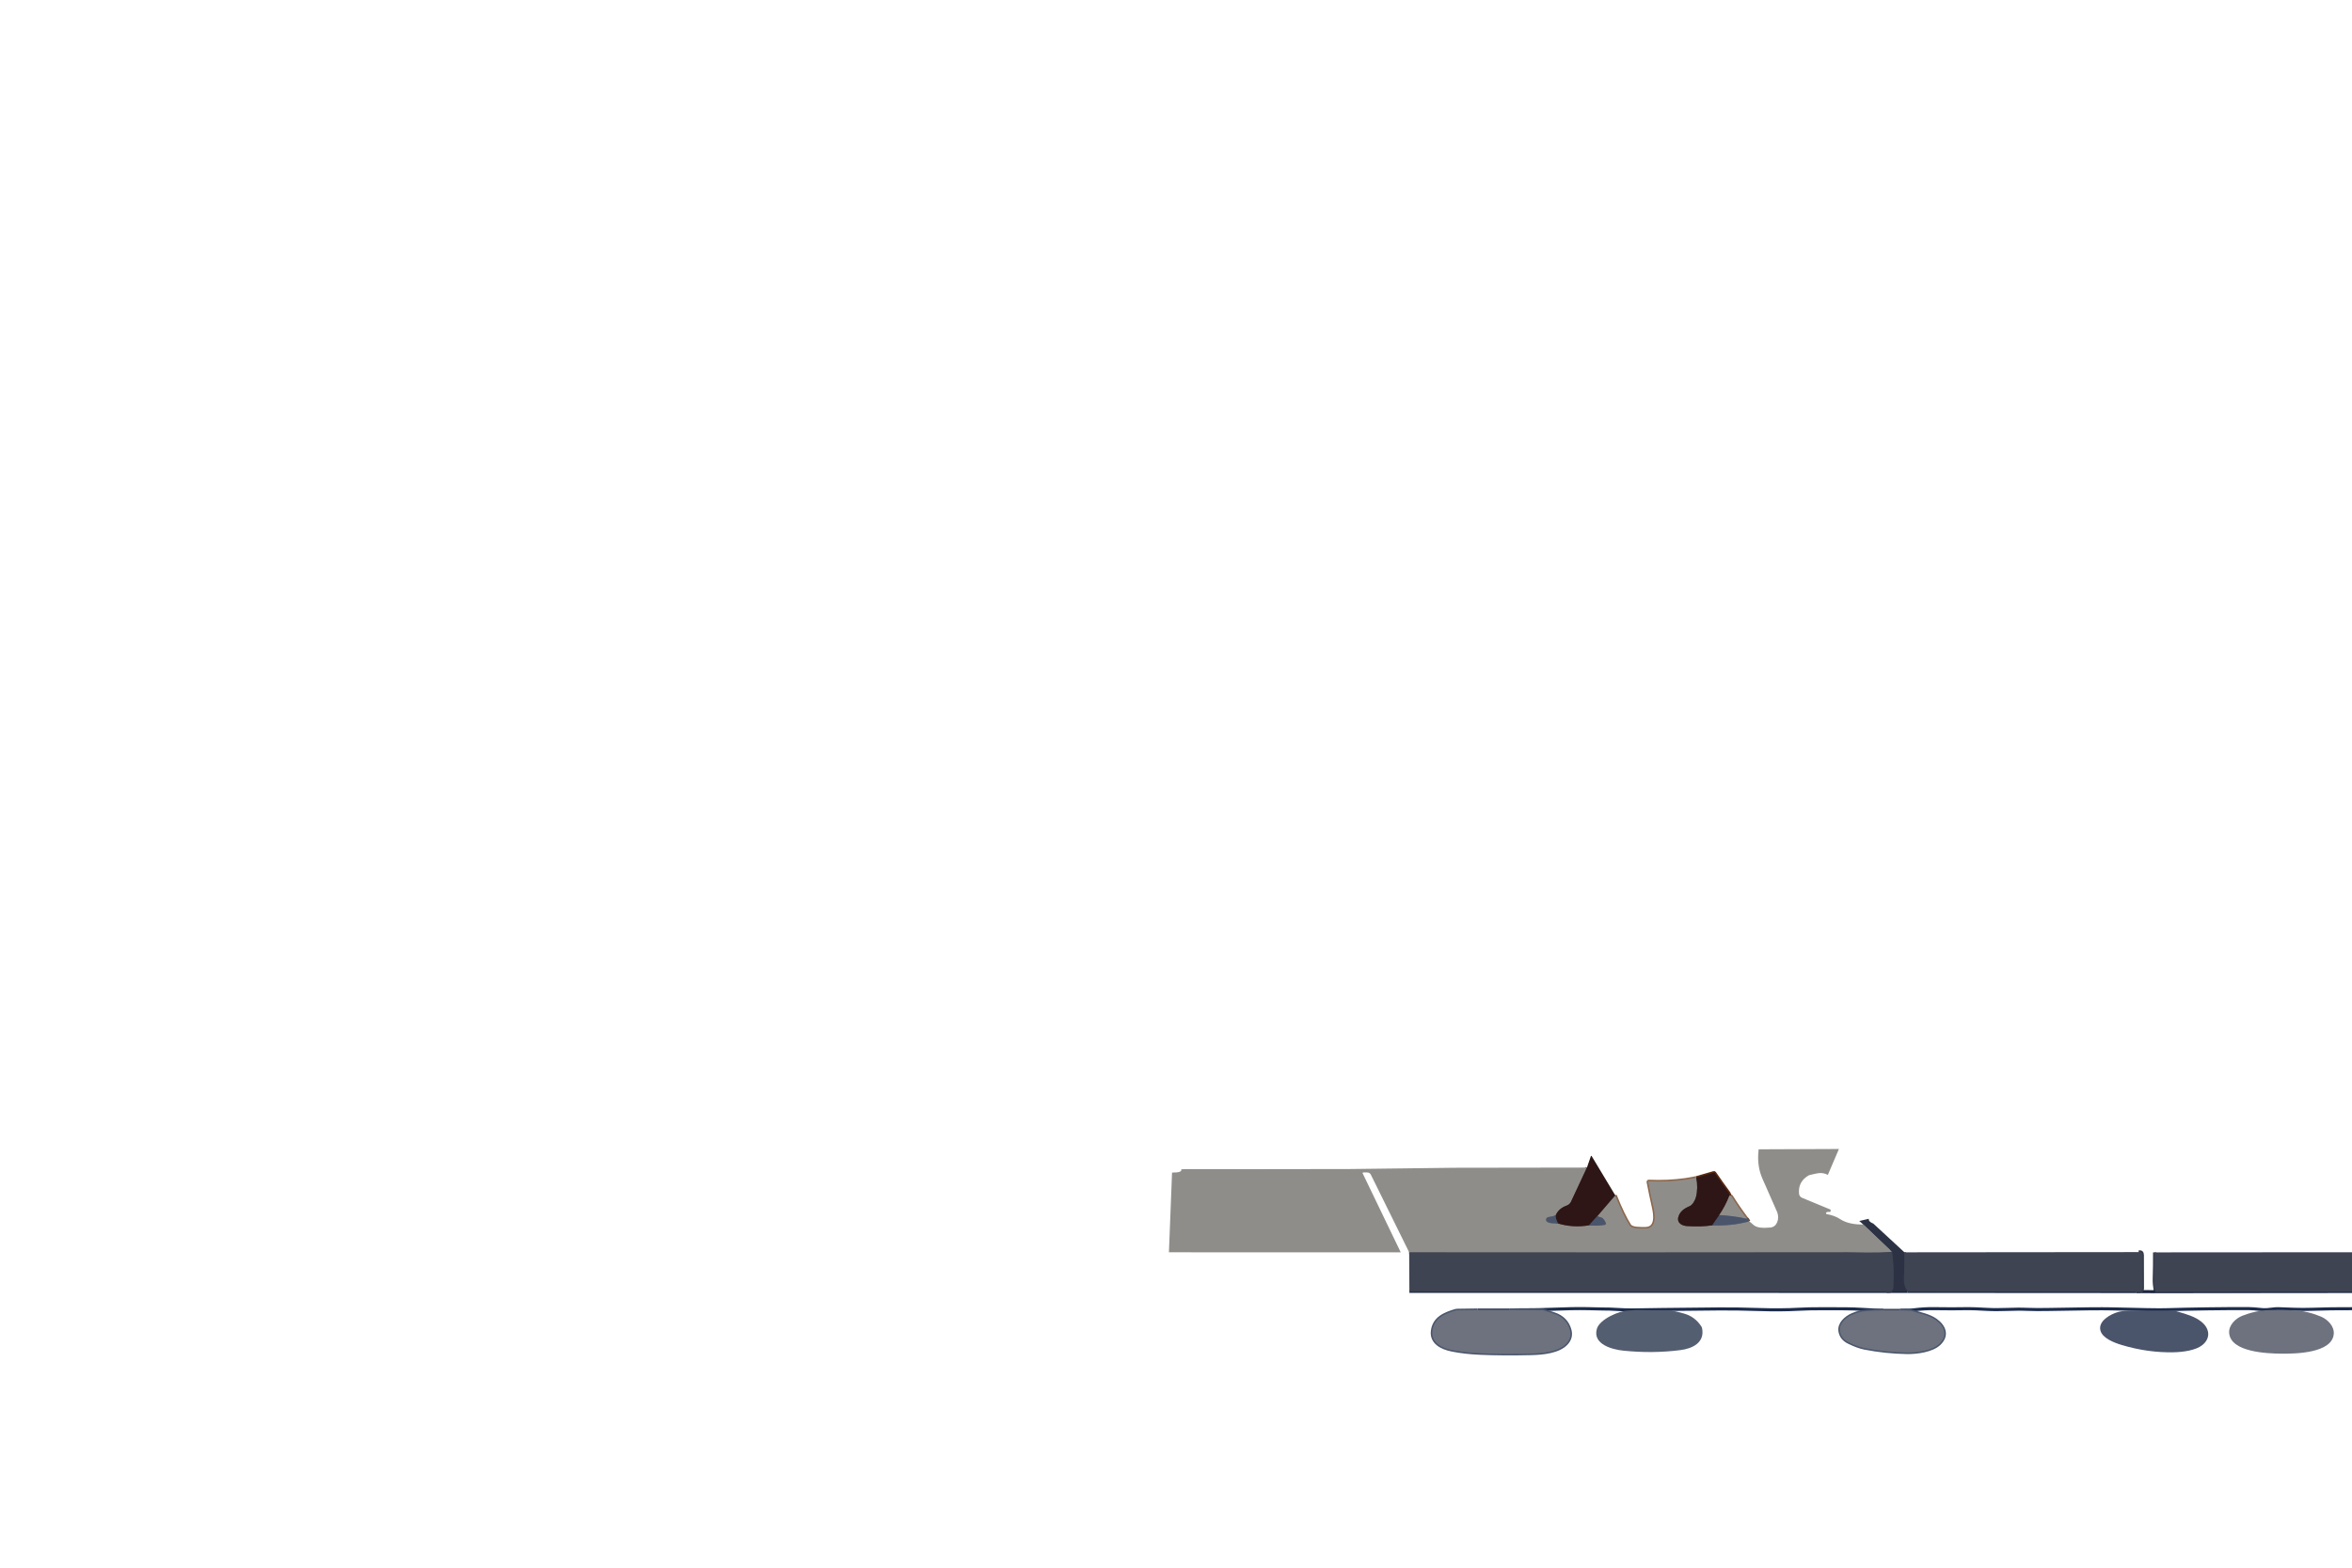
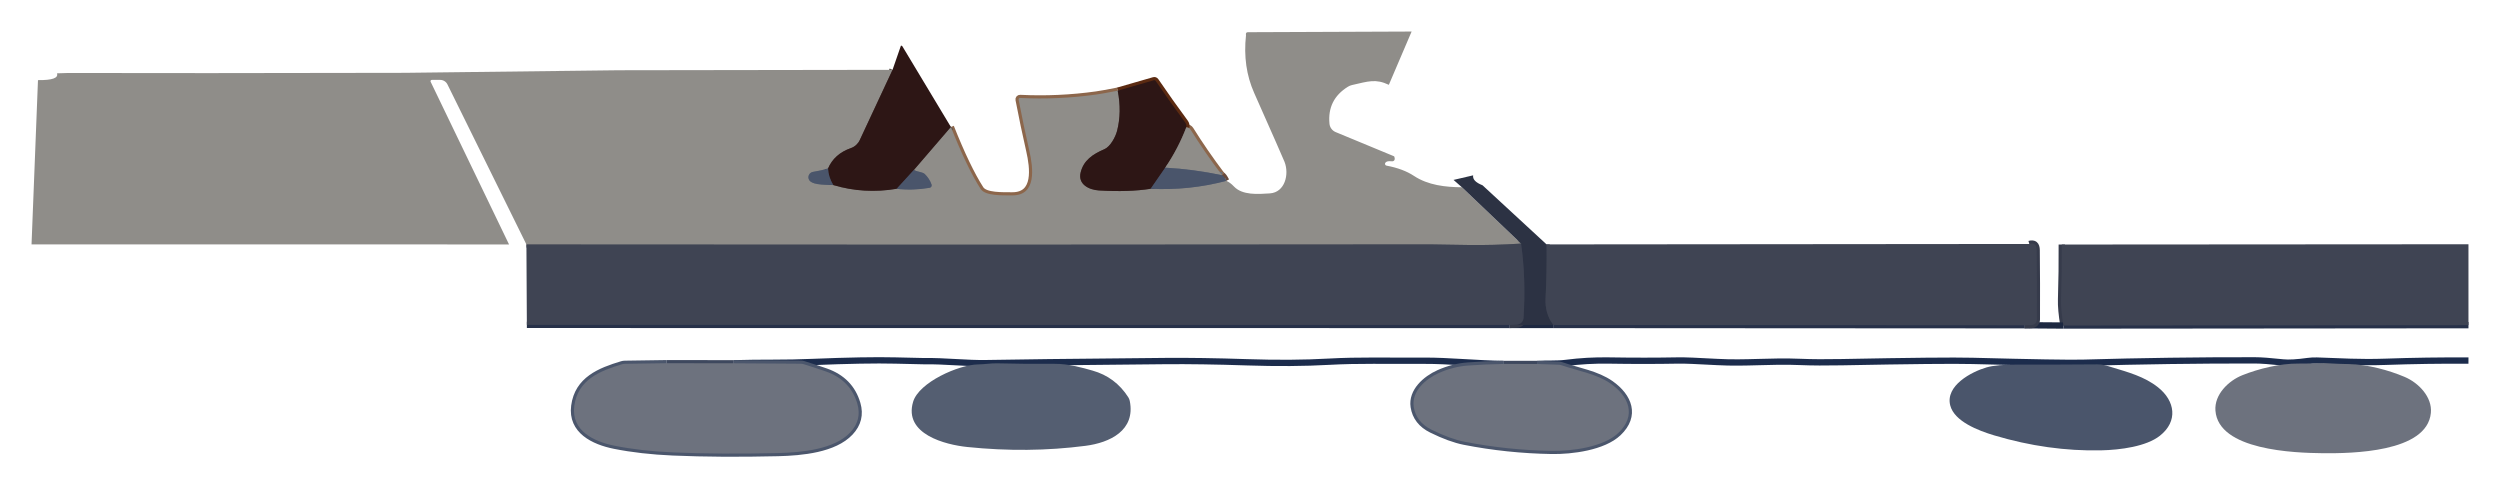
- <svg xmlns="http://www.w3.org/2000/svg" version="1.1" viewBox="0.00 0.00 1536.00 1024.00" preserveAspectRatio="none">
+ <svg xmlns="http://www.w3.org/2000/svg" version="1.1" viewBox="753.38 740.51 792.62 154.08" preserveAspectRatio="none">
  <g stroke-width="2.00" fill="none" stroke-linecap="butt">
    <path stroke="#694a3c" vector-effect="non-scaling-stroke" d="   M 1142.16 797.85   Q 1141.21 796.05 1140.81 796.06" />
    <path stroke="#8c664b" vector-effect="non-scaling-stroke" d="   M 1140.81 796.06   Q 1135.17 788.56 1130.86 781.63   Q 1130.40 780.88 1129.48 780.91" />
    <path stroke="#5b2a11" vector-effect="non-scaling-stroke" d="   M 1129.48 780.91   Q 1129.64 780.01 1129.16 779.36   Q 1124.31 772.80 1119.78 766.15   A 0.51 0.51 0.0 0 0 1119.21 765.95   L 1107.75 769.26" />
    <path stroke="#8c664b" vector-effect="non-scaling-stroke" d="   M 1107.75 769.26   Q 1102.87 770.22 1100.99 770.48   Q 1088.91 772.17 1076.79 771.57   A 0.44 0.44 0.0 0 0 1076.33 772.10   Q 1077.91 780.34 1079.72 788.26   C 1080.96 793.71 1082.15 802.53 1074.28 802.46   C 1071.38 802.43 1065.76 802.70 1064.29 800.42   Q 1059.97 793.67 1054.85 780.76" />
    <path stroke="#67696e" vector-effect="non-scaling-stroke" d="   M 1235.62 817.74   Q 1226.86 818.30 1218.76 818.18   Q 1206.81 817.99 1206.73 817.99   Q 1063.52 818.18 920.28 818.02" />
    <path stroke="#5e524f" vector-effect="non-scaling-stroke" d="   M 1036.36 762.65   L 1025.96 784.93   A 4.87 4.83 -86.9 0 1 1023.16 787.46   Q 1017.89 789.30 1015.90 793.93" />
    <path stroke="#6d717a" vector-effect="non-scaling-stroke" d="   M 1015.90 793.93   Q 1013.83 794.58 1011.13 795.01   A 1.72 1.71 -21.3 0 0 1009.97 797.65   Q 1010.37 798.27 1011.61 798.65   Q 1013.14 799.13 1017.56 799.18" />
    <path stroke="#5e524f" vector-effect="non-scaling-stroke" d="   M 1017.56 799.18   Q 1027.37 802.11 1037.67 800.36" />
    <path stroke="#6d717a" vector-effect="non-scaling-stroke" d="   M 1037.67 800.36   Q 1042.72 800.97 1048.12 800.05   A 0.78 0.78 0.0 0 0 1048.73 799.03   Q 1048.07 797.14 1046.57 795.68   C 1045.91 795.04 1044.16 794.99 1043.10 794.42" />
    <path stroke="#5e524f" vector-effect="non-scaling-stroke" d="   M 1043.10 794.42   L 1054.85 780.76" />
    <path stroke="#5e524f" vector-effect="non-scaling-stroke" d="   M 1107.75 769.26   Q 1109.08 776.02 1107.55 781.98   C 1107.01 784.05 1105.37 787.02 1103.52 787.81   C 1099.83 789.39 1096.90 791.35 1095.98 795.25   C 1095.11 798.93 1098.60 800.69 1101.78 800.89   Q 1111.30 801.46 1118.19 800.36" />
    <path stroke="#6d717a" vector-effect="non-scaling-stroke" d="   M 1118.19 800.36   Q 1130.44 800.96 1142.16 797.85" />
    <path stroke="#3c3640" vector-effect="non-scaling-stroke" d="   M 1043.10 794.42   L 1037.67 800.36" />
    <path stroke="#3c3640" vector-effect="non-scaling-stroke" d="   M 1017.56 799.18   Q 1016.03 796.66 1015.90 793.93" />
    <path stroke="#363b4b" vector-effect="non-scaling-stroke" d="   M 1407.06 818.04   Q 1407.12 826.46 1406.84 835.44   Q 1406.74 838.63 1407.59 843.72" />
    <path stroke="#1d2841" vector-effect="non-scaling-stroke" d="   M 1407.59 843.72   L 1395.21 843.63" />
    <path stroke="#363b4b" vector-effect="non-scaling-stroke" d="   M 1395.21 843.63   L 1397.44 843.56   A 1.77 1.76 -0.8 0 0 1399.16 841.80   Q 1399.21 830.24 1399.10 819.83   Q 1399.07 817.21 1396.77 817.86" />
    <path stroke="#5e524f" vector-effect="non-scaling-stroke" d="   M 1129.48 780.91   Q 1126.96 787.53 1122.82 793.67" />
    <path stroke="#3c3640" vector-effect="non-scaling-stroke" d="   M 1122.82 793.67   L 1118.19 800.36" />
    <path stroke="#6d717a" vector-effect="non-scaling-stroke" d="   M 1140.81 796.06   Q 1131.74 794.15 1122.82 793.67" />
    <path stroke="#363b4b" vector-effect="non-scaling-stroke" d="   M 1243.72 818.00   Q 1243.84 826.56 1243.40 835.16   Q 1243.16 839.76 1245.79 843.54" />
    <path stroke="#1d2841" vector-effect="non-scaling-stroke" d="   M 1245.79 843.54   L 1231.96 843.54" />
    <path stroke="#363b4b" vector-effect="non-scaling-stroke" d="   M 1231.96 843.54   L 1234.24 843.43   A 2.29 2.27 -89.4 0 0 1236.41 841.29   Q 1237.21 828.80 1235.62 817.74" />
    <path stroke="#273149" vector-effect="non-scaling-stroke" d="   M 1231.96 843.54   L 920.42 843.51" />
    <path stroke="#273149" vector-effect="non-scaling-stroke" d="   M 1395.21 843.63   L 1245.79 843.54" />
    <path stroke="#273149" vector-effect="non-scaling-stroke" d="   M 1536.00 843.60   L 1407.59 843.72" />
    <path stroke="#1c2c4c" vector-effect="non-scaling-stroke" d="   M 1536.00 854.83   Q 1522.80 854.75 1509.61 855.22   C 1501.56 855.50 1495.28 855.07 1487.98 854.83   A 16.84 16.71 -47.6 0 0 1485.15 854.97   Q 1479.89 855.70 1477.26 855.42   Q 1471.13 854.76 1468.25 854.76   Q 1441.46 854.72 1413.75 855.52   Q 1407.76 855.69 1378.75 854.93   Q 1369.98 854.70 1337.33 855.34   Q 1329.75 855.49 1324.16 855.26   C 1314.47 854.85 1306.99 855.79 1297.78 855.28   Q 1288.31 854.75 1285.61 854.80   Q 1274.93 855.00 1263.50 854.81   Q 1256.68 854.69 1249.73 855.59   C 1247.04 855.94 1243.77 855.71 1240.79 855.91" />
    <path stroke="#3e485e" vector-effect="non-scaling-stroke" d="   M 1240.79 855.91   L 1230.04 855.90" />
    <path stroke="#1c2c4c" vector-effect="non-scaling-stroke" d="   M 1230.04 855.90   C 1221.66 855.80 1212.58 854.84 1204.98 854.88   C 1192.77 854.95 1184.23 854.66 1174.69 855.19   Q 1163.02 855.85 1148.72 855.37   Q 1133.96 854.88 1122.77 854.98   Q 1077.22 855.40 1066.21 855.64   C 1059.95 855.77 1052.74 854.90 1046.40 855.02   Q 1046.19 855.03 1037.25 854.81   Q 1027.97 854.58 1010.98 855.28   Q 1004.89 855.54 998.51 855.53   Q 992.27 855.52 986.02 855.69" />
    <path stroke="#3e485e" vector-effect="non-scaling-stroke" d="   M 986.02 855.69   L 964.80 855.66" />
    <path stroke="#4b566c" vector-effect="non-scaling-stroke" d="   M 964.80 855.66   L 951.50 855.86   A 3.77 3.43 33.7 0 0 950.57 856.00   C 943.60 858.10 936.56 860.88 935.46 869.22   C 934.43 877.03 941.58 880.50 948.19 881.82   Q 956.53 883.50 966.75 883.94   Q 981.74 884.59 1000.00 884.15   C 1007.63 883.97 1017.88 882.99 1022.93 877.63   Q 1026.69 873.64 1025.20 868.52   Q 1023.01 861.01 1015.21 858.28   Q 1012.36 857.28 1008.19 855.98   A 3.07 2.99 53.3 0 0 1007.25 855.83   L 986.02 855.69" />
    <path stroke="#4b566c" vector-effect="non-scaling-stroke" d="   M 1230.04 855.90   Q 1224.39 856.00 1218.77 856.41   Q 1214.11 856.75 1209.54 858.78   C 1205.35 860.65 1200.86 864.63 1201.60 869.47   Q 1202.34 874.33 1207.28 876.77   Q 1213.17 879.67 1217.68 880.56   Q 1231.24 883.22 1245.36 883.46   C 1251.72 883.56 1261.73 882.29 1266.49 877.76   C 1272.27 872.26 1269.85 866.24 1264.08 862.17   C 1259.67 859.07 1253.95 858.19 1248.41 856.30   A 3.28 3.01 -32.3 0 0 1247.58 856.15   L 1240.79 855.91" />
  </g>
  <path fill="#8f8d89" d="   M 1200.93 750.51   L 1193.71 767.40   C 1189.51 765.42 1187.27 766.29 1182.04 767.47   A 4.29 4.28 -67.3 0 0 1180.73 768.01   Q 1174.14 772.10 1174.89 779.76   A 3.19 3.18 -81.6 0 0 1176.83 782.38   L 1195.39 790.07   Q 1195.72 790.82 1195.47 791.28   Q 1195.21 791.74 1194.45 791.64   Q 1193.09 791.47 1192.60 792.11   A 0.58 0.57 24.2 0 0 1192.95 793.02   Q 1198.24 794.01 1201.69 796.29   C 1206.14 799.23 1211.64 799.85 1216.87 799.88   L 1235.62 817.74   Q 1226.86 818.30 1218.76 818.18   Q 1206.81 817.99 1206.73 817.99   Q 1063.52 818.18 920.28 818.02   L 895.24 767.27   A 2.58 2.55 76.6 0 0 892.95 765.84   L 890.28 765.84   A 0.41 0.41 0.0 0 0 889.91 766.43   L 914.77 818.01   L 763.38 817.99   L 765.42 765.91   Q 772.23 765.99 771.44 763.76   L 774.96 763.65   L 819.79 763.69   L 881.75 763.60   L 949.58 762.78   L 1036.36 762.65   L 1025.96 784.93   A 4.87 4.83 -86.9 0 1 1023.16 787.46   Q 1017.89 789.30 1015.90 793.93   Q 1013.83 794.58 1011.13 795.01   A 1.72 1.71 -21.3 0 0 1009.97 797.65   Q 1010.37 798.27 1011.61 798.65   Q 1013.14 799.13 1017.56 799.18   Q 1027.37 802.11 1037.67 800.36   Q 1042.72 800.97 1048.12 800.05   A 0.78 0.78 0.0 0 0 1048.73 799.03   Q 1048.07 797.14 1046.57 795.68   C 1045.91 795.04 1044.16 794.99 1043.10 794.42   L 1054.85 780.76   Q 1059.97 793.67 1064.29 800.42   C 1065.76 802.70 1071.38 802.43 1074.28 802.46   C 1082.15 802.53 1080.96 793.71 1079.72 788.26   Q 1077.91 780.34 1076.33 772.10   A 0.44 0.44 0.0 0 1 1076.79 771.57   Q 1088.91 772.17 1100.99 770.48   Q 1102.87 770.22 1107.75 769.26   Q 1109.08 776.02 1107.55 781.98   C 1107.01 784.05 1105.37 787.02 1103.52 787.81   C 1099.83 789.39 1096.90 791.35 1095.98 795.25   C 1095.11 798.93 1098.60 800.69 1101.78 800.89   Q 1111.30 801.46 1118.19 800.36   Q 1130.44 800.96 1142.16 797.85   Q 1143.30 798.26 1144.64 799.67   C 1147.29 802.44 1152.19 802.08 1156.01 801.82   C 1160.77 801.49 1162.18 795.77 1160.64 791.83   Q 1160.10 790.45 1151.01 769.97   Q 1147.33 761.69 1148.42 751.71   Q 1148.23 750.72 1149.02 750.72   Q 1174.72 750.62 1200.93 750.51   Z" />
  <path fill="#2d1615" d="   M 1054.85 780.76   L 1043.10 794.42   L 1037.67 800.36   Q 1027.37 802.11 1017.56 799.18   Q 1016.03 796.66 1015.90 793.93   Q 1017.89 789.30 1023.16 787.46   A 4.87 4.83 -86.9 0 0 1025.96 784.93   L 1036.36 762.65   L 1039.01 755.00   Q 1039.11 754.95 1039.31 755.04   A 0.35 0.31 82.4 0 1 1039.47 755.18   L 1054.85 780.76   Z" />
  <path fill="#2d1615" d="   M 1129.48 780.91   Q 1126.96 787.53 1122.82 793.67   L 1118.19 800.36   Q 1111.30 801.46 1101.78 800.89   C 1098.60 800.69 1095.11 798.93 1095.98 795.25   C 1096.90 791.35 1099.83 789.39 1103.52 787.81   C 1105.37 787.02 1107.01 784.05 1107.55 781.98   Q 1109.08 776.02 1107.75 769.26   L 1119.21 765.95   A 0.51 0.51 0.0 0 1 1119.78 766.15   Q 1124.31 772.80 1129.16 779.36   Q 1129.64 780.01 1129.48 780.91   Z" />
  <path fill="#8f8d89" d="   M 1140.81 796.06   Q 1131.74 794.15 1122.82 793.67   Q 1126.96 787.53 1129.48 780.91   Q 1130.40 780.88 1130.86 781.63   Q 1135.17 788.56 1140.81 796.06   Z" />
  <path fill="#4a556b" d="   M 1122.82 793.67   Q 1131.74 794.15 1140.81 796.06   Q 1141.21 796.05 1142.16 797.85   Q 1130.44 800.96 1118.19 800.36   L 1122.82 793.67   Z" />
  <path fill="#4a556b" d="   M 1015.90 793.93   Q 1016.03 796.66 1017.56 799.18   Q 1013.14 799.13 1011.61 798.65   Q 1010.37 798.27 1009.97 797.65   A 1.72 1.71 -21.3 0 1 1011.13 795.01   Q 1013.83 794.58 1015.90 793.93   Z" />
  <path fill="#4a556b" d="   M 1043.10 794.42   C 1044.16 794.99 1045.91 795.04 1046.57 795.68   Q 1048.07 797.14 1048.73 799.03   A 0.78 0.78 0.0 0 1 1048.12 800.05   Q 1042.72 800.97 1037.67 800.36   L 1043.10 794.42   Z" />
  <path fill="#2c3243" d="   M 1220.44 796.10   Q 1220.12 797.96 1223.41 799.25   L 1243.72 818.00   Q 1243.84 826.56 1243.40 835.16   Q 1243.16 839.76 1245.79 843.54   L 1231.96 843.54   L 1234.24 843.43   A 2.29 2.27 -89.4 0 0 1236.41 841.29   Q 1237.21 828.80 1235.62 817.74   L 1216.87 799.88   L 1214.22 797.55   L 1220.44 796.10   Z" />
  <path fill="#3f4453" d="   M 1231.96 843.54   L 920.42 843.51   L 920.28 818.02   Q 1063.52 818.18 1206.73 817.99   Q 1206.81 817.99 1218.76 818.18   Q 1226.86 818.30 1235.62 817.74   Q 1237.21 828.80 1236.41 841.29   A 2.29 2.27 -89.4 0 1 1234.24 843.43   L 1231.96 843.54   Z" />
  <path fill="#3f4453" d="   M 1395.21 843.63   L 1245.79 843.54   Q 1243.16 839.76 1243.40 835.16   Q 1243.84 826.56 1243.72 818.00   L 1396.77 817.86   Q 1399.07 817.21 1399.10 819.83   Q 1399.21 830.24 1399.16 841.80   A 1.77 1.76 -0.8 0 1 1397.44 843.56   L 1395.21 843.63   Z" />
  <path fill="#3f4453" d="   M 1536.00 817.95   L 1536.00 843.60   L 1407.59 843.72   Q 1406.74 838.63 1406.84 835.44   Q 1407.12 826.46 1407.06 818.04   L 1536.00 817.95   Z" />
  <path fill="#6d727e" d="   M 1490.10 855.62   Q 1490.12 855.62 1490.25 855.63   Q 1495.10 855.91 1498.09 855.95   C 1503.99 856.03 1510.68 857.86 1515.75 860.00   C 1520.14 861.85 1524.58 866.35 1524.08 871.44   C 1522.87 883.99 1498.82 884.29 1489.79 884.20   C 1480.76 884.10 1456.72 883.28 1455.78 870.70   C 1455.39 865.60 1459.93 861.20 1464.36 859.45   C 1469.47 857.42 1476.20 855.73 1482.10 855.78   Q 1485.09 855.80 1489.95 855.63   Q 1490.08 855.62 1490.10 855.62   Z" />
  <path fill="#6d727e" d="   M 964.80 855.66   L 986.02 855.69   L 1007.25 855.83   A 3.07 2.99 53.3 0 1 1008.19 855.98   Q 1012.36 857.28 1015.21 858.28   Q 1023.01 861.01 1025.20 868.52   Q 1026.69 873.64 1022.93 877.63   C 1017.88 882.99 1007.63 883.97 1000.00 884.15   Q 981.74 884.59 966.75 883.94   Q 956.53 883.50 948.19 881.82   C 941.58 880.50 934.43 877.03 935.46 869.22   C 936.56 860.88 943.60 858.10 950.57 856.00   A 3.77 3.43 33.7 0 1 951.50 855.86   L 964.80 855.66   Z" />
  <path fill="#545e71" d="   M 1063.42 856.05   C 1065.58 856.02 1067.64 855.65 1069.54 855.70   Q 1078.32 855.93 1087.68 855.86   C 1092.25 855.82 1096.73 857.15 1099.75 858.00   Q 1106.97 860.02 1111.10 866.46   A 3.36 3.19 24.4 0 1 1111.57 867.62   C 1113.44 876.99 1105.27 880.86 1097.52 881.86   Q 1079.32 884.22 1060.05 882.23   C 1053.16 881.51 1039.84 878.20 1042.87 867.93   C 1044.71 861.68 1057.43 856.13 1063.42 856.05   Z" />
  <path fill="#6d727e" d="   M 1230.04 855.90   L 1240.79 855.91   L 1247.58 856.15   A 3.28 3.01 -32.3 0 1 1248.41 856.30   C 1253.95 858.19 1259.67 859.07 1264.08 862.17   C 1269.85 866.24 1272.27 872.26 1266.49 877.76   C 1261.73 882.29 1251.72 883.56 1245.36 883.46   Q 1231.24 883.22 1217.68 880.56   Q 1213.17 879.67 1207.28 876.77   Q 1202.34 874.33 1201.60 869.47   C 1200.86 864.63 1205.35 860.65 1209.54 858.78   Q 1214.11 856.75 1218.77 856.41   Q 1224.39 856.00 1230.04 855.90   Z" />
  <path fill="#4a556b" d="   M 1422.85 856.92   C 1428.15 858.53 1433.26 859.89 1437.57 863.30   C 1443.02 867.62 1443.99 874.07 1438.16 878.67   C 1433.87 882.05 1425.74 883.16 1419.50 883.29   Q 1402.73 883.65 1385.68 878.56   C 1380.54 877.02 1373.01 874.11 1371.70 869.06   C 1370.09 862.81 1378.37 858.39 1383.25 856.98   Q 1386.38 856.07 1393.35 856.10   Q 1405.37 856.14 1418.27 856.03   C 1419.93 856.02 1420.98 856.35 1422.85 856.92   Z" />
</svg>
